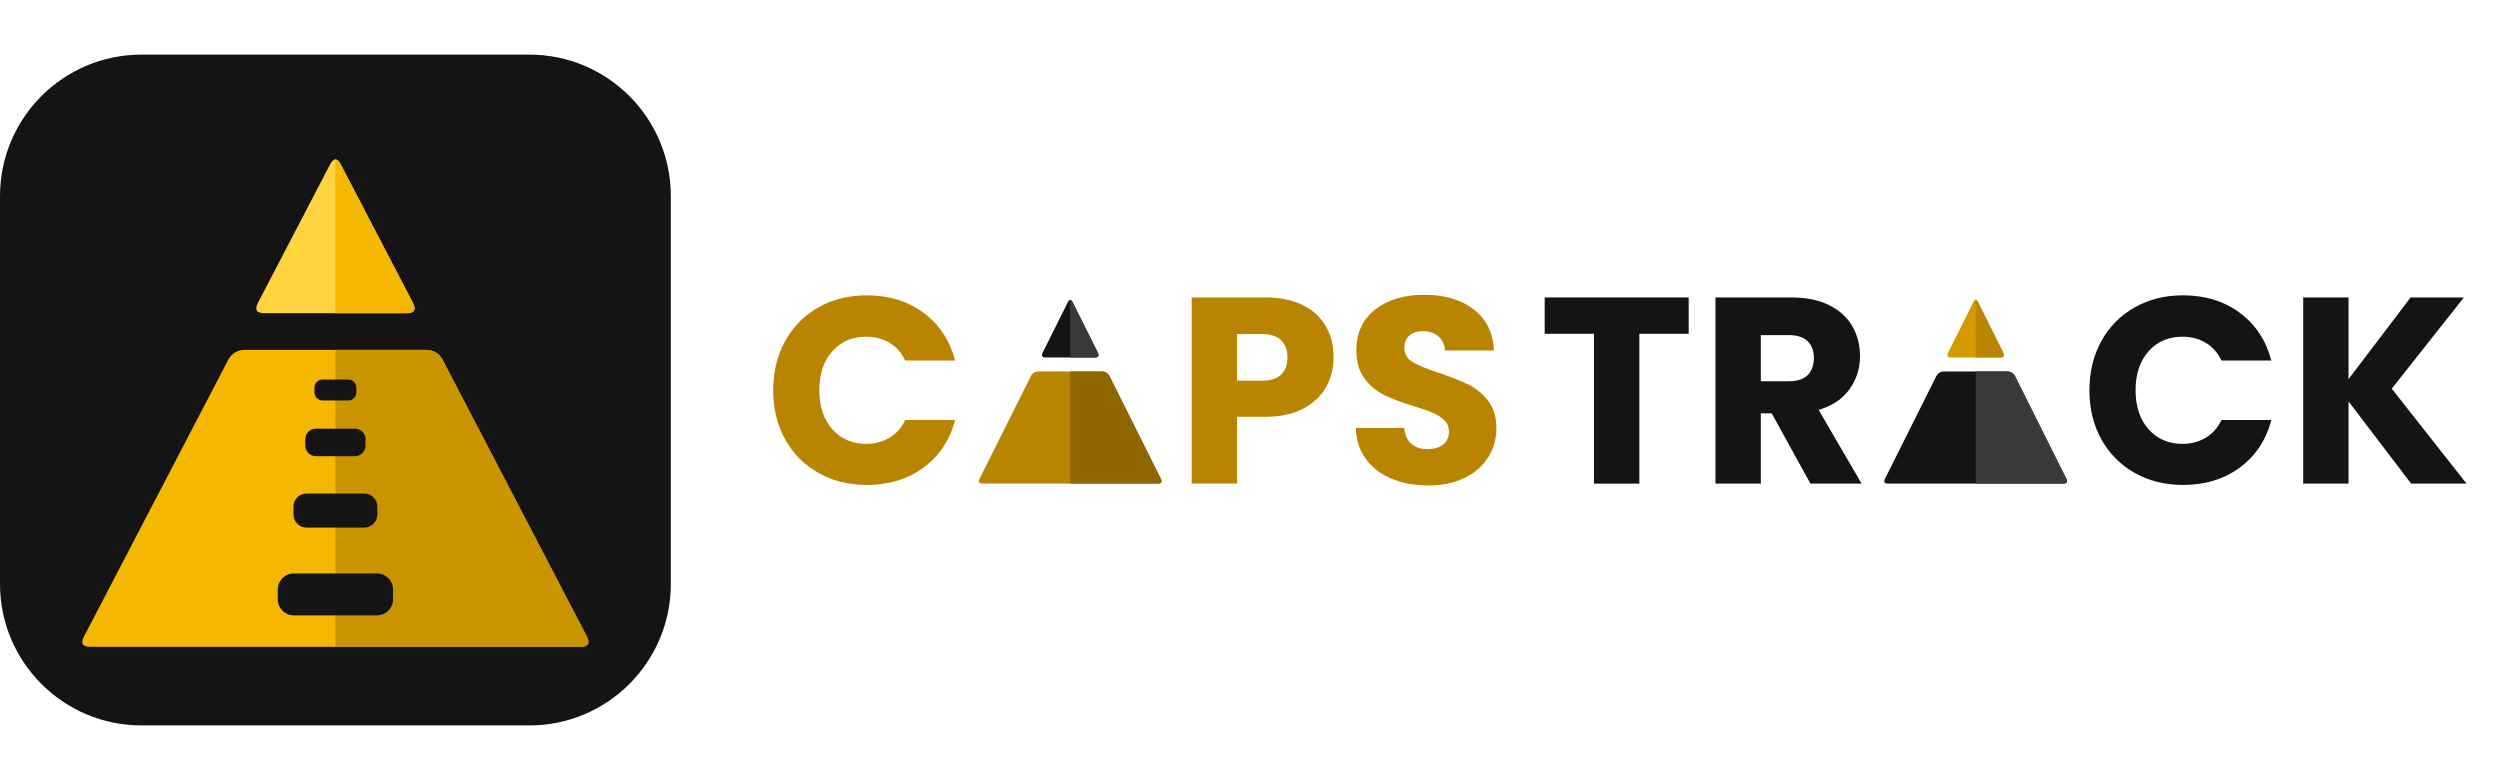
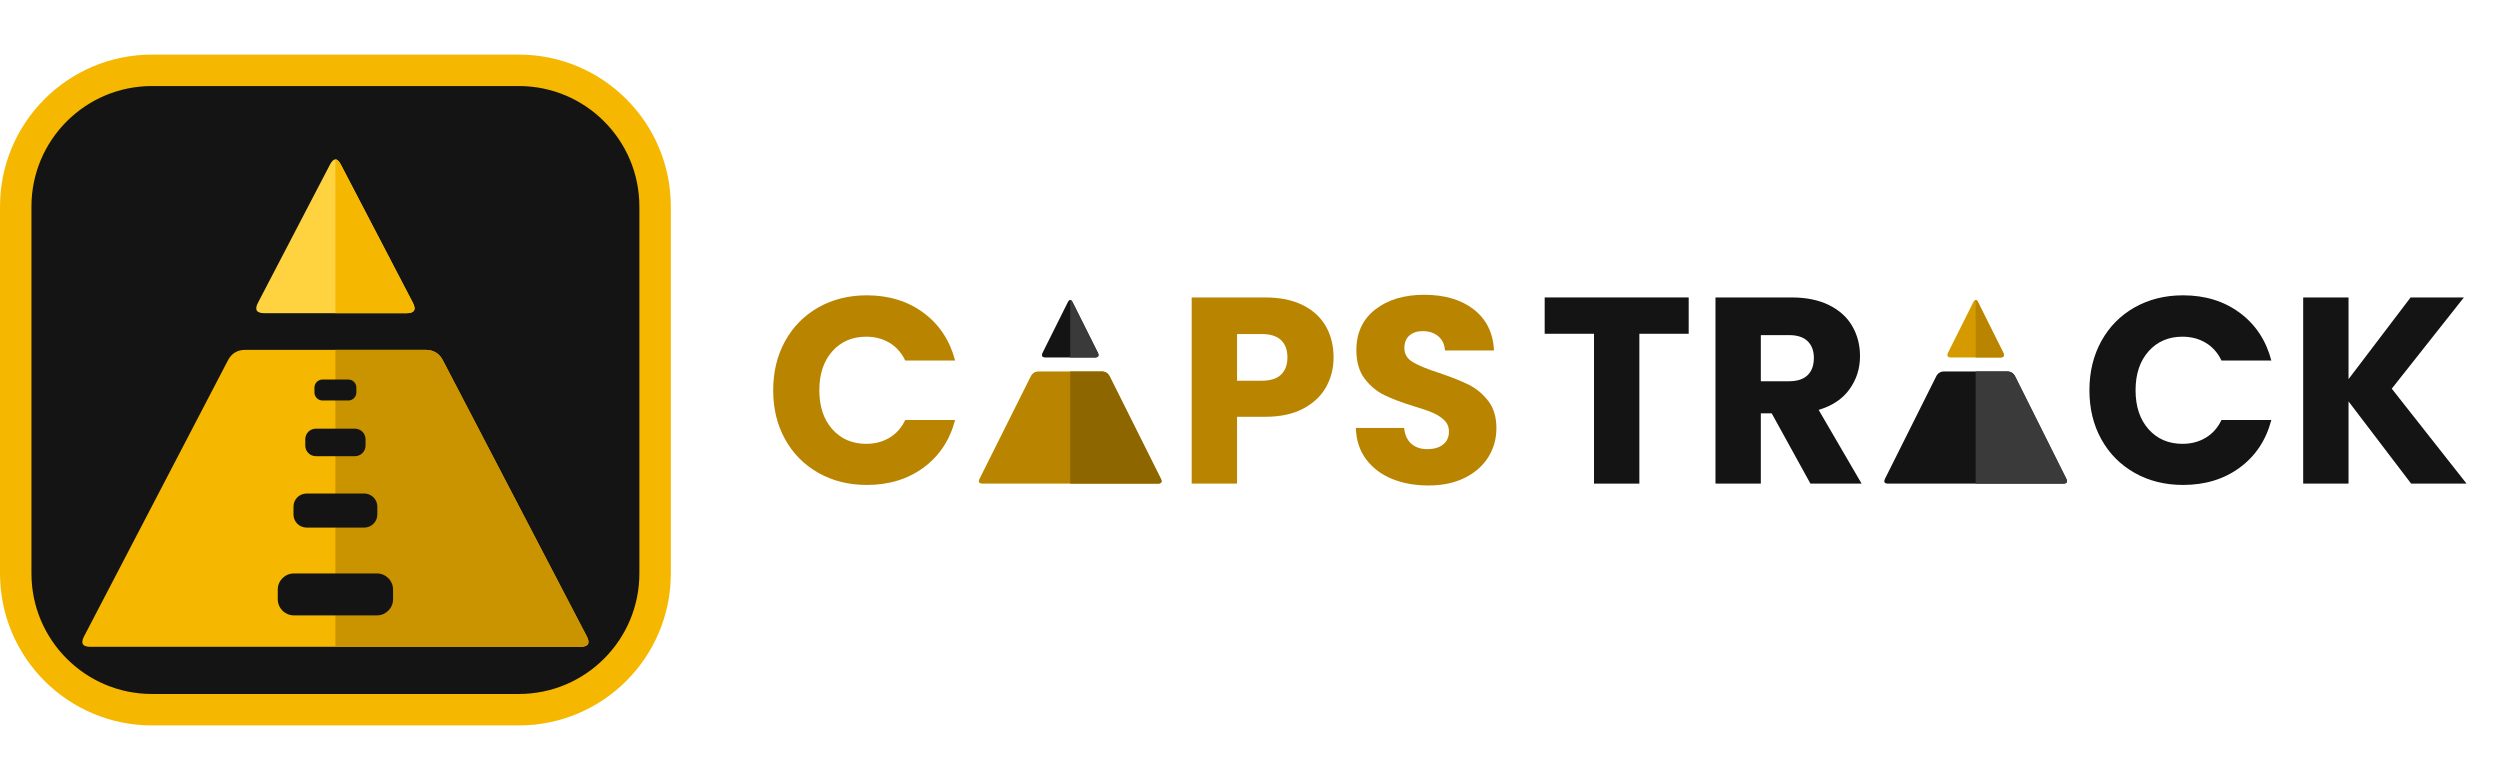
<svg xmlns="http://www.w3.org/2000/svg" viewBox="0 0 641 200" width="641" height="200" role="img" aria-label="CapsTrack">
  <g transform="translate(0 14) scale(0.3359375)">
-     <rect width="512" height="512" rx="108" fill="#141414" />
+     <rect x="12" y="12" width="488" height="488" rx="104" fill="#141414" stroke="#F5B700" stroke-width="24" />
    <clipPath id="r1">
      <rect x="256.0" y="26" width="392" height="476" />
    </clipPath>
    <path d="M251.84 83.98Q256.00 76.00 260.16 83.98L315.10 189.38Q319.26 197.36 310.26 197.36L201.74 197.36Q192.74 197.36 196.90 189.38Z" fill="#FFD23F" />
    <path d="M251.84 83.98Q256.00 76.00 260.16 83.98L315.10 189.38Q319.26 197.36 310.26 197.36L201.74 197.36Q192.74 197.36 196.90 189.38Z" fill="#F5B700" clip-path="url(#r1)" />
    <path d="M173.98 233.34Q178.14 225.36 187.14 225.36L324.86 225.36Q333.86 225.36 338.02 233.34L447.84 444.02Q452.00 452.00 443.00 452.00L69.00 452.00Q60.00 452.00 64.16 444.02Z" fill="#F5B700" />
    <path d="M173.98 233.34Q178.14 225.36 187.14 225.36L324.86 225.36Q333.86 225.36 338.02 233.34L447.84 444.02Q452.00 452.00 443.00 452.00L69.00 452.00Q60.00 452.00 64.16 444.02Z" fill="#C99400" clip-path="url(#r1)" />
    <rect x="212.0" y="396.0" width="88" height="32" rx="12.308" fill="#141414" />
    <rect x="224.0" y="335.0" width="64" height="26" rx="10.0" fill="#141414" />
    <rect x="233.0" y="285.5" width="46" height="21" rx="8.077" fill="#141414" />
    <rect x="240.0" y="248.0" width="32" height="16" rx="6.154" fill="#141414" />
  </g>
  <path d="M222.248 75.72Q230.748 75.72 236.8 80.208Q242.852 84.696 244.892 92.448H232.108Q230.68 89.456 228.062 87.892Q225.444 86.328 222.112 86.328Q216.74 86.328 213.408 90.068Q210.076 93.808 210.076 100.064Q210.076 106.32 213.408 110.06Q216.74 113.8 222.112 113.8Q225.444 113.8 228.062 112.236Q230.68 110.672 232.108 107.68H244.892Q242.852 115.432 236.8 119.886Q230.748 124.34 222.248 124.34Q215.312 124.34 209.838 121.246Q204.364 118.152 201.304 112.644Q198.244 107.136 198.244 100.064Q198.244 92.992 201.304 87.45Q204.364 81.908 209.838 78.814Q215.312 75.72 222.248 75.72Z" fill="#B98400" />
  <clipPath id="r13">
    <rect x="274.404" y="26.264" width="47.736" height="147.736" />
  </clipPath>
  <path d="M273.76 77.54Q274.40 76.26 275.04 77.54L281.46 90.38Q282.10 91.66 280.67 91.66L268.14 91.66Q266.71 91.66 267.35 90.38Z" fill="#141414" />
  <path d="M273.76 77.54Q274.40 76.26 275.04 77.54L281.46 90.38Q282.10 91.66 280.67 91.66L268.14 91.66Q266.71 91.66 267.35 90.38Z" fill="#3a3a3a" clip-path="url(#r13)" />
  <path d="M264.28 96.52Q264.92 95.24 266.35 95.24L282.46 95.24Q283.89 95.24 284.53 96.52L297.63 122.72Q298.27 124.00 296.84 124.00L251.97 124.00Q250.54 124.00 251.18 122.72Z" fill="#B98400" />
  <path d="M264.28 96.52Q264.92 95.24 266.35 95.24L282.46 95.24Q283.89 95.24 284.53 96.52L297.63 122.72Q298.27 124.00 296.84 124.00L251.97 124.00Q250.54 124.00 251.18 122.72Z" fill="#8E6600" clip-path="url(#r13)" />
  <path d="M324.384 106.864H317.176V124.0H305.548V76.264H324.384Q330.096 76.264 334.04 78.236Q337.984 80.208 339.956 83.676Q341.928 87.144 341.928 91.632Q341.928 95.78 340.024 99.214Q338.12 102.648 334.176 104.756Q330.232 106.864 324.384 106.864ZM330.096 91.632Q330.096 88.776 328.464 87.212Q326.832 85.648 323.5 85.648H317.176V97.616H323.5Q326.832 97.616 328.464 96.052Q330.096 94.488 330.096 91.632Z" fill="#B98400" />
  <path d="M347.64 109.72H360.016Q360.288 112.372 361.852 113.766Q363.416 115.16 365.932 115.16Q368.516 115.16 370.012 113.97Q371.508 112.78 371.508 110.672Q371.508 108.904 370.318 107.748Q369.128 106.592 367.394 105.844Q365.66 105.096 362.464 104.144Q357.84 102.716 354.916 101.288Q351.992 99.86 349.884 97.072Q347.776 94.284 347.776 89.796Q347.776 83.132 352.604 79.358Q357.432 75.584 365.184 75.584Q373.072 75.584 377.9 79.358Q382.728 83.132 383.068 89.864H370.488Q370.352 87.552 368.788 86.226Q367.224 84.9 364.776 84.9Q362.668 84.9 361.376 86.022Q360.084 87.144 360.084 89.252Q360.084 91.564 362.26 92.856Q364.436 94.148 369.06 95.644Q373.684 97.208 376.574 98.636Q379.464 100.064 381.572 102.784Q383.68 105.504 383.68 109.788Q383.68 113.868 381.606 117.2Q379.532 120.532 375.588 122.504Q371.644 124.476 366.272 124.476Q361.036 124.476 356.888 122.776Q352.74 121.076 350.258 117.744Q347.776 114.412 347.64 109.72Z" fill="#B98400" />
  <path d="M432.98 76.264V85.58H420.332V124.0H408.704V85.58H396.056V76.264Z" fill="#141414" />
  <path d="M464.192 124.0 454.264 105.98H451.476V124.0H439.848V76.264H459.364Q465.008 76.264 468.986 78.236Q472.964 80.208 474.936 83.642Q476.908 87.076 476.908 91.292Q476.908 96.052 474.222 99.792Q471.536 103.532 466.3 105.096L477.316 124.0ZM451.476 97.752H458.684Q461.88 97.752 463.478 96.188Q465.076 94.624 465.076 91.768Q465.076 89.048 463.478 87.484Q461.88 85.92 458.684 85.92H451.476Z" fill="#141414" />
  <clipPath id="r14">
    <rect x="506.556" y="26.264" width="47.736" height="147.736" />
  </clipPath>
  <path d="M505.92 77.54Q506.56 76.26 507.20 77.54L513.61 90.38Q514.25 91.66 512.82 91.66L500.29 91.66Q498.86 91.66 499.50 90.38Z" fill="#D49A00" />
  <path d="M505.92 77.54Q506.56 76.26 507.20 77.54L513.61 90.38Q514.25 91.66 512.82 91.66L500.29 91.66Q498.86 91.66 499.50 90.38Z" fill="#B98400" clip-path="url(#r14)" />
  <path d="M496.43 96.52Q497.07 95.24 498.50 95.24L514.61 95.24Q516.04 95.24 516.68 96.52L529.78 122.72Q530.42 124.00 528.99 124.00L484.12 124.00Q482.69 124.00 483.33 122.72Z" fill="#141414" />
  <path d="M496.43 96.52Q497.07 95.24 498.50 95.24L514.61 95.24Q516.04 95.24 516.68 96.52L529.78 122.72Q530.42 124.00 528.99 124.00L484.12 124.00Q482.69 124.00 483.33 122.72Z" fill="#3a3a3a" clip-path="url(#r14)" />
  <path d="M559.732 75.72Q568.232 75.72 574.284 80.208Q580.336 84.696 582.376 92.448H569.592Q568.164 89.456 565.546 87.892Q562.928 86.328 559.596 86.328Q554.224 86.328 550.892 90.068Q547.56 93.808 547.56 100.064Q547.56 106.32 550.892 110.06Q554.224 113.8 559.596 113.8Q562.928 113.8 565.546 112.236Q568.164 110.672 569.592 107.68H582.376Q580.336 115.432 574.284 119.886Q568.232 124.34 559.732 124.34Q552.796 124.34 547.322 121.246Q541.848 118.152 538.788 112.644Q535.728 107.136 535.728 100.064Q535.728 92.992 538.788 87.45Q541.848 81.908 547.322 78.814Q552.796 75.72 559.732 75.72Z" fill="#141414" />
  <path d="M618.212 124.0 602.164 102.92V124.0H590.536V76.264H602.164V97.208L618.076 76.264H631.744L613.248 99.656L632.424 124.0Z" fill="#141414" />
</svg>
